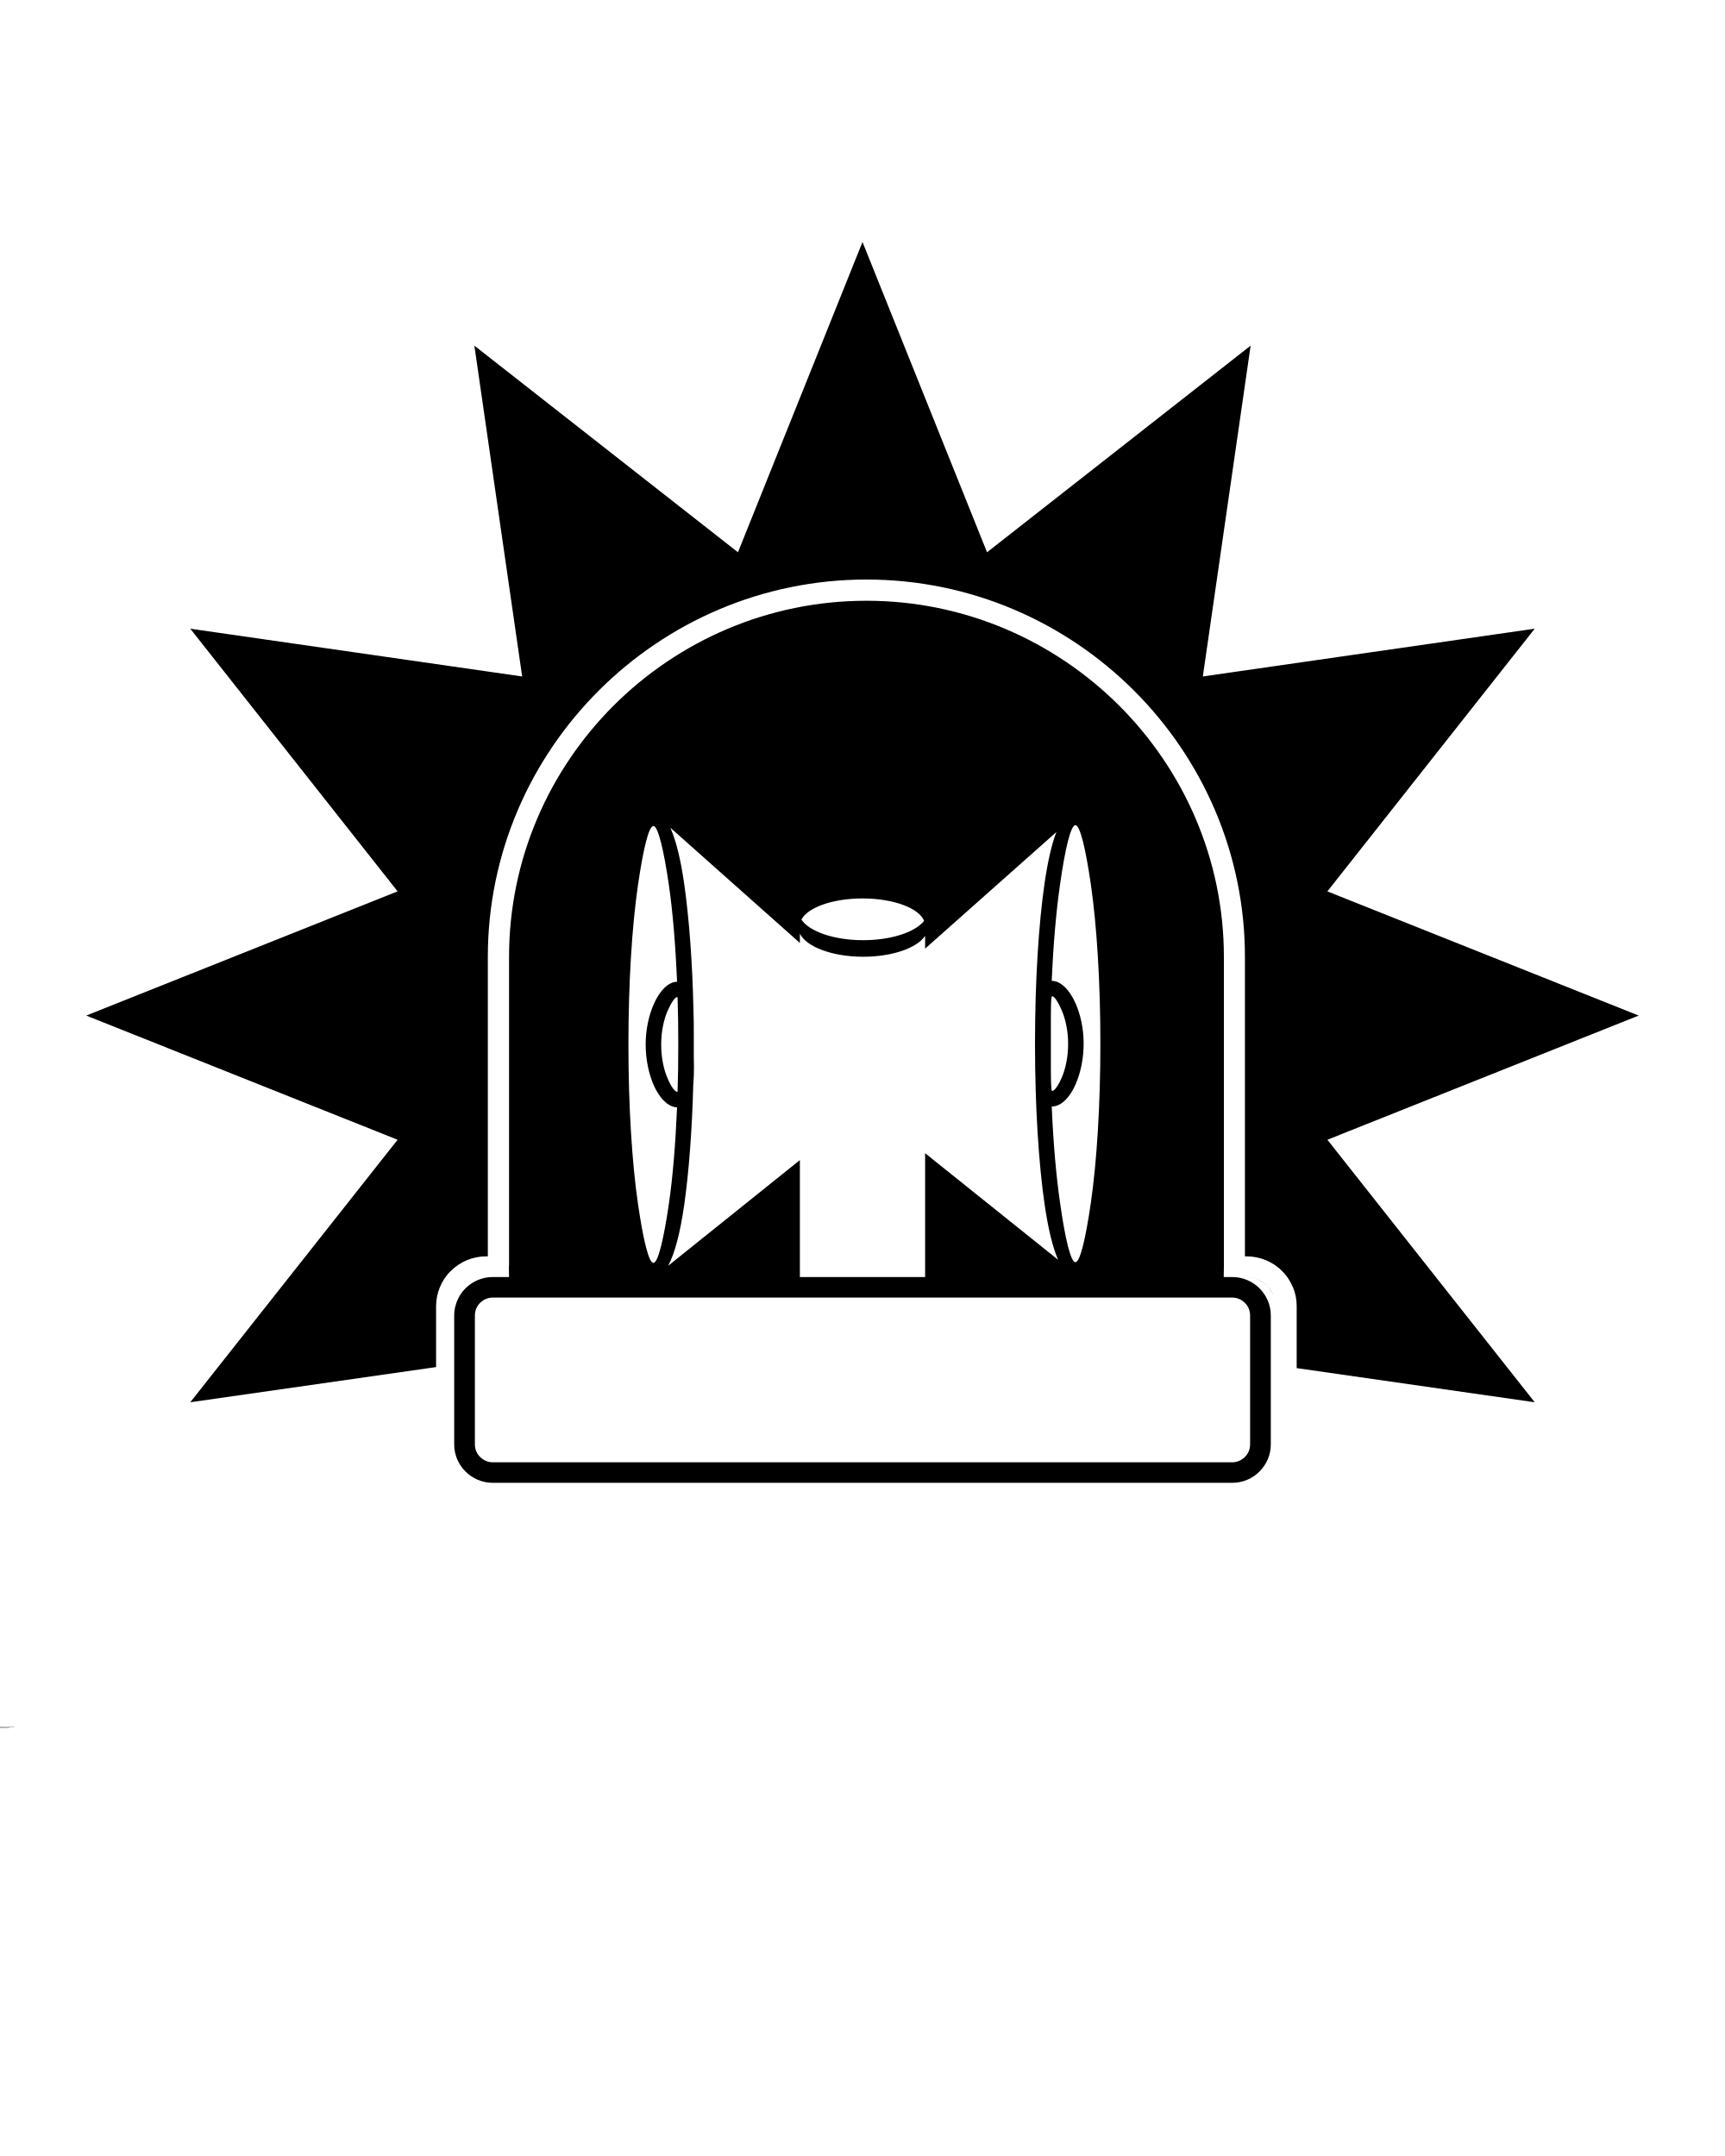
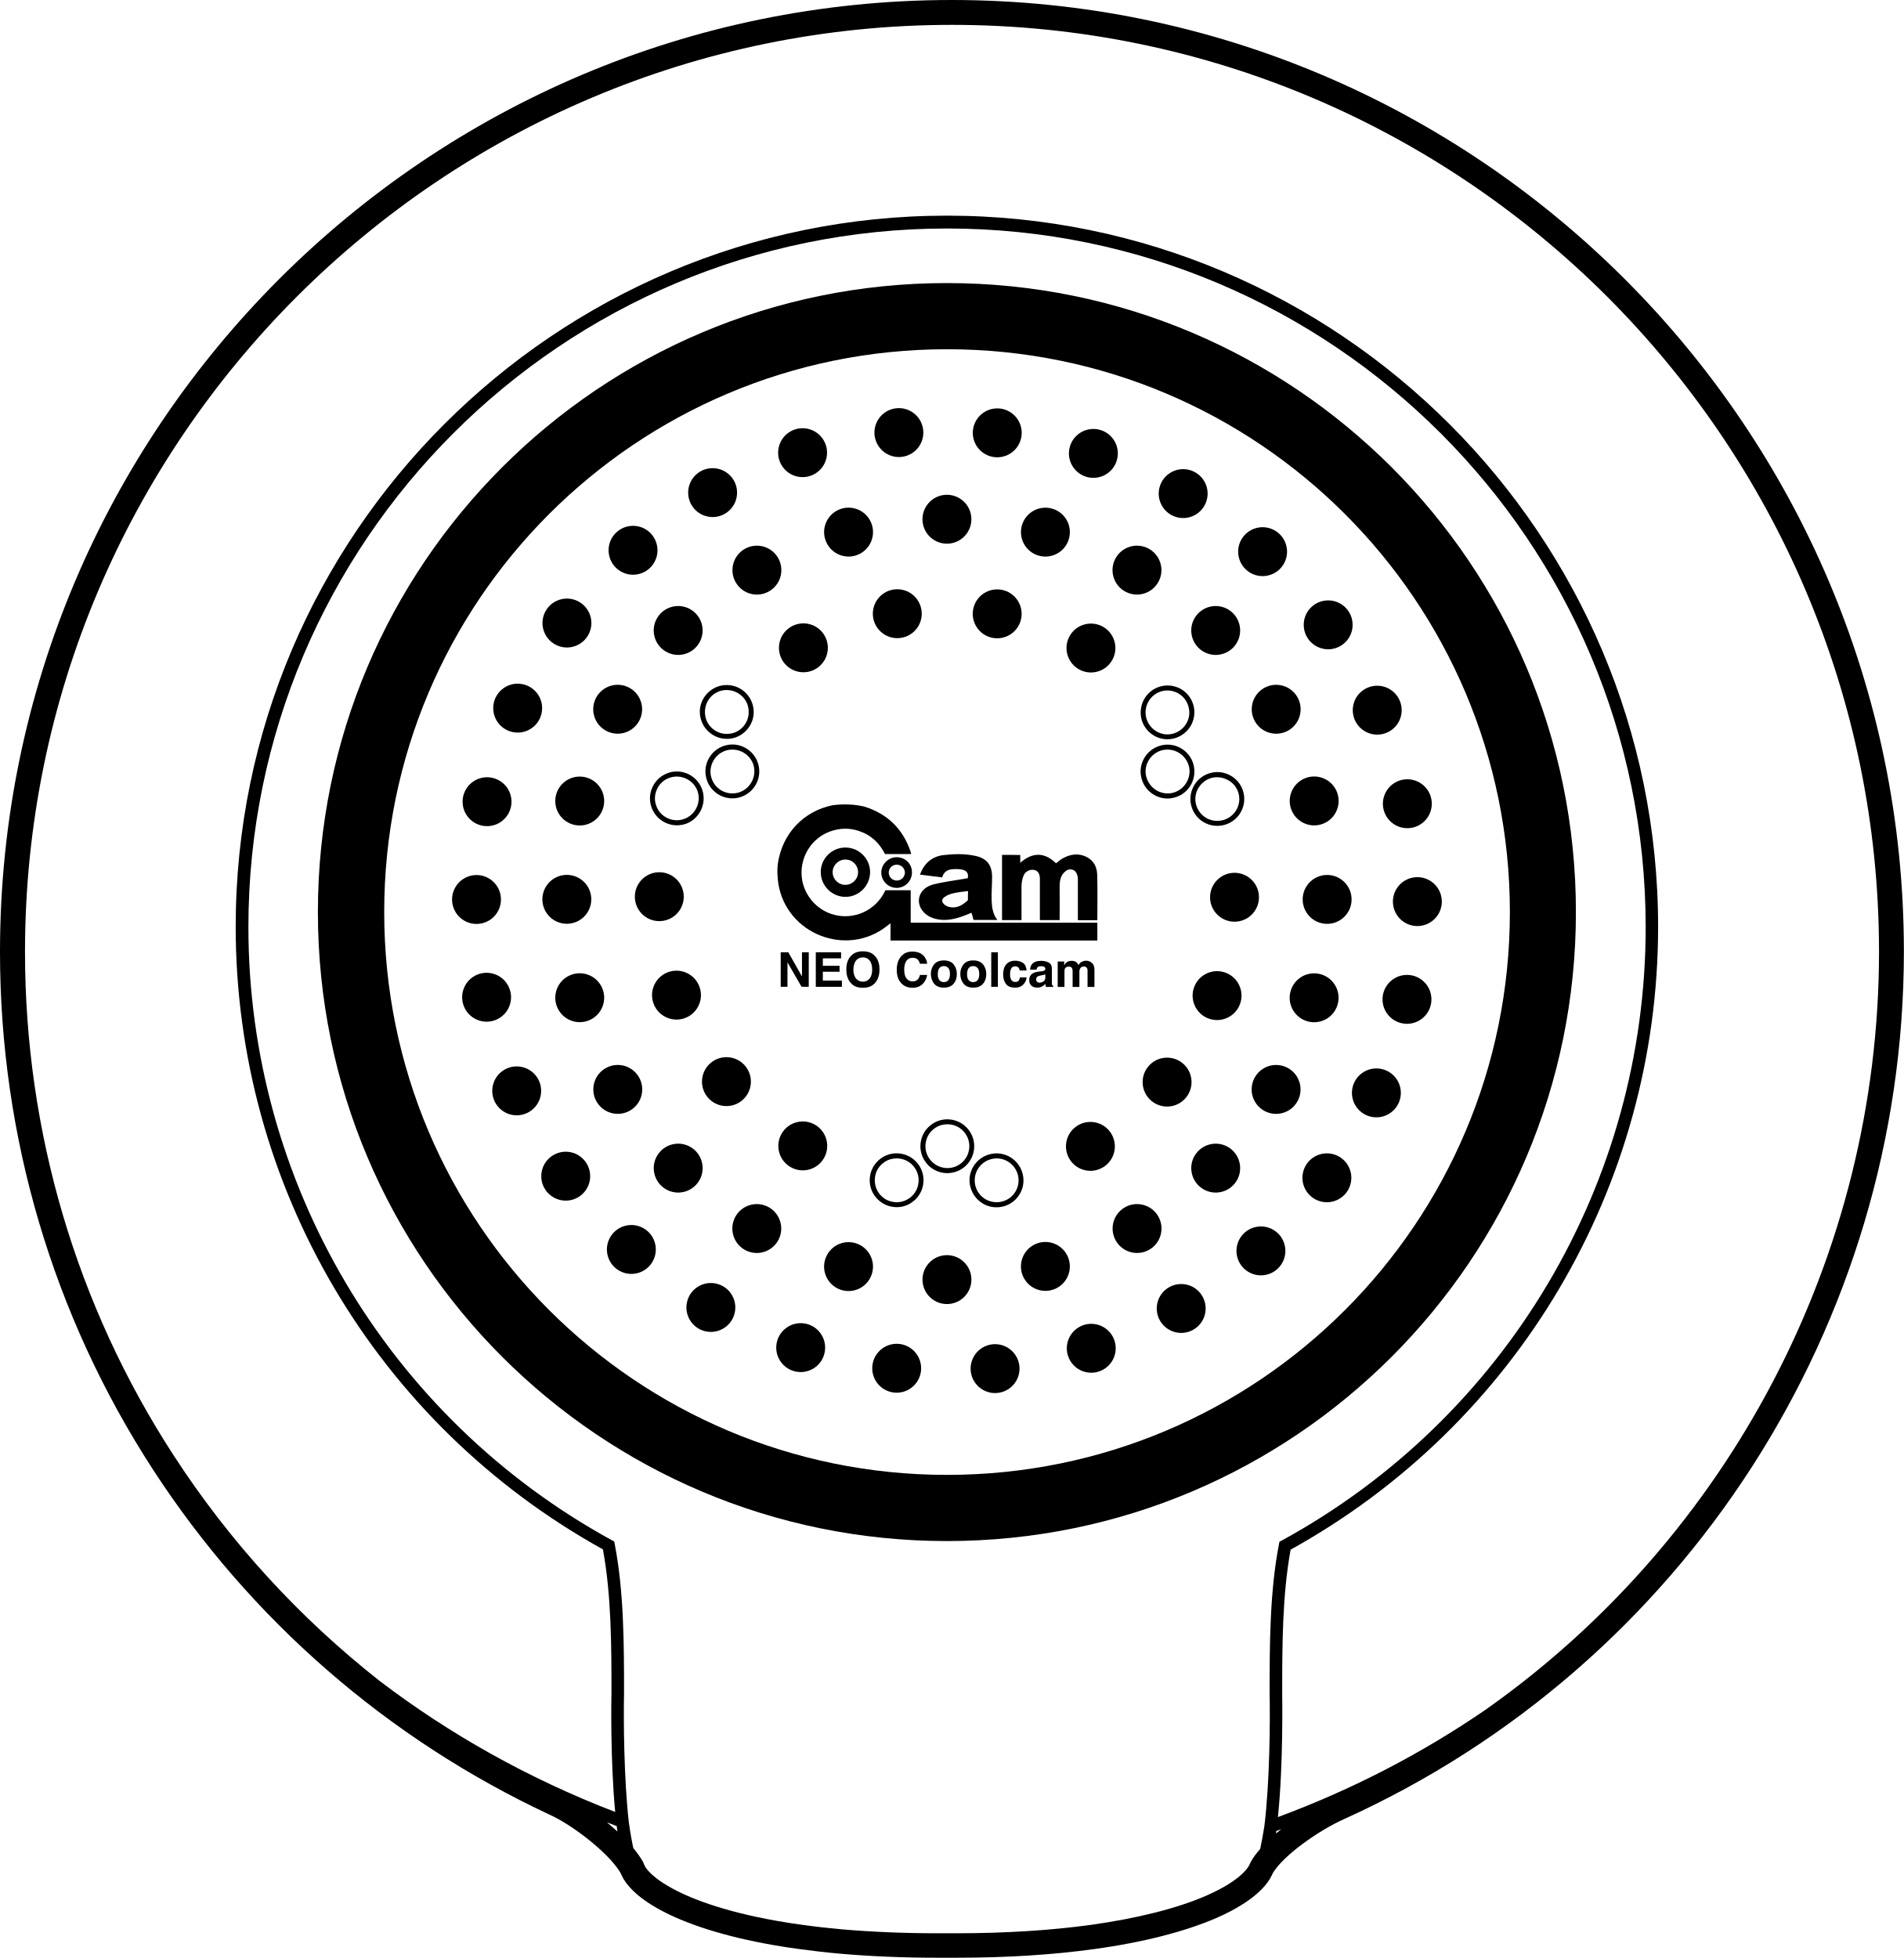
- <svg xmlns="http://www.w3.org/2000/svg" xml:space="preserve" version="1.1" style="shape-rendering:geometricPrecision;text-rendering:geometricPrecision;image-rendering:optimizeQuality;" viewBox="0 0 10000 12500" x="0px" y="0px" fill-rule="evenodd" clip-rule="evenodd">
-   <defs>
-     <style type="text/css">
-    
-     .fil0 {fill:black;fill-rule:nonzero}
-    
-   </style>
-   </defs>
+ <svg xmlns="http://www.w3.org/2000/svg" version="1.1" id="Layer_1" x="0px" y="0px" viewBox="0 0 1378.1 1417.3" style="enable-background:new 0 0 1378.1 1417.3;" xml:space="preserve">
  <g>
-     <path class="fil0" d="M6099 5776c-8,0 -7,97 -7,223 0,37 0,30 0,52 0,3 0,36 0,69 0,10 0,18 0,58 0,87 1,147 7,147 14,0 35,-29 55,-75 23,-52 38,-122 38,-199 0,-76 -16,-145 -38,-196 -21,-48 -42,-79 -55,-79zm-736 -350c-47,70 -190,121 -359,121 -180,0 -330,-58 -367,-134l0 54 -751 -668c33,73 60,184 80,323 28,195 48,450 54,734 2,44 2,94 2,148 0,3 0,-5 0,46l0 3 0 3 0 2 0 2c0,40 0,52 0,64 0,31 1,56 1,59 0,37 -1,72 -4,102 -7,272 -26,516 -53,704 -23,158 -54,279 -93,350l764 -613 0 678 726 0 0 -718 771 618c-32,-73 -58,-182 -78,-319 -35,-240 -56,-570 -56,-934 0,-364 21,-694 56,-934 18,-121 40,-221 68,-293l-761 676 0 -74zm-717 -94c47,69 189,119 358,119 163,0 302,-47 353,-112 -29,-74 -178,-130 -357,-130 -174,0 -319,53 -354,123zm354 -3929l722 1799 1528 -1198 -277 1918 1924 -277 -1202 1523 1805 720 -1805 720 1202 1522 -1380 -198 0 -359c0,-39 -7,-76 -22,-110 -15,-36 -36,-68 -63,-94 -26,-27 -58,-48 -94,-63 -35,-14 -72,-22 -111,-22l-10 0 0 -1736c0,-602 -247,-1149 -644,-1545 -398,-397 -947,-643 -1550,-643l0 0c-604,0 -1153,246 -1551,643 -397,396 -644,943 -644,1545l0 1736 -10 0c-39,0 -76,8 -111,22 -35,15 -67,36 -94,63 -27,26 -48,58 -63,94 -14,34 -22,71 -22,110l0 353 -1425 204 1202 -1522 -1805 -720 1805 -720 -1202 -1523 1924 277 -277 -1918 1528 1198 722 -1799zm-2144 6001l95 0 -1 -60c0,-14 1,11 1,-12l0 -1784c0,-568 233,-1085 608,-1459 376,-374 894,-606 1464,-606l0 0c569,0 1087,232 1463,606 375,374 609,891 609,1459l0 1784c0,23 0,-2 0,12l-1 60 50 0c61,0 117,25 157,65 41,41 66,96 66,158l0 747c0,62 -25,117 -66,158 -40,40 -96,65 -157,65l-4288 0c-61,0 -117,-25 -157,-65 -41,-41 -66,-96 -66,-158l0 -747c0,-36 9,-70 24,-100 2,-6 4,-12 6,-17 8,-19 20,-37 34,-52 -18,19 -32,43 -40,69 11,-22 25,-41 42,-58 40,-40 96,-65 157,-65zm4288 119l-4288 0c-28,0 -54,12 -73,31 -19,19 -30,44 -30,73l0 747c0,29 11,54 30,73 19,19 45,31 73,31l4288 0c28,0 54,-12 73,-31 19,-19 30,-44 30,-73l0 -747c0,-29 -11,-54 -30,-73 -19,-19 -45,-31 -73,-31zm147 -104c-18,-8 -38,-12 -60,-13 44,1 83,19 113,47 -16,-14 -34,-26 -53,-34zm91 91c-8,-20 -20,-38 -35,-53 14,15 26,33 35,53 8,19 13,41 13,63 0,-22 -5,-44 -13,-63zm-4628 -91c-19,8 -38,20 -53,35 15,-15 33,-27 53,-35 20,-8 42,-13 64,-13 -23,0 -44,5 -64,13zm1124 -2285c-31,-213 -64,-345 -90,-345 -27,0 -59,132 -90,345 -34,235 -55,561 -55,922 0,360 21,686 55,921 31,213 63,345 90,345 26,0 59,-132 90,-345 22,-153 38,-344 47,-557 -50,-1 -102,-51 -136,-130 -27,-62 -46,-145 -46,-234 0,-89 19,-170 46,-232 35,-81 87,-132 136,-132 -9,-214 -25,-405 -47,-558zm50 1193c3,-88 4,-178 4,-271l0 0 0 0 0 0 0 -1 0 -1 0 -1 0 -1 0 -1c0,-91 -1,-180 -4,-266 0,-3 -1,-4 -2,-4 -13,0 -34,30 -55,78 -23,52 -38,120 -38,197 0,77 15,147 38,198 20,47 41,76 55,76 1,0 2,-1 2,-3zm2396 -1198c-31,-213 -63,-345 -90,-345 -26,0 -59,132 -89,345 -22,153 -39,344 -48,558l2 0c49,0 102,51 137,132 27,62 46,143 46,232 0,90 -19,172 -46,234 -34,80 -86,130 -137,130l-2 0c9,214 26,405 48,557 30,214 63,346 89,346 27,0 59,-132 90,-346 34,-235 55,-561 55,-921 0,-361 -21,-686 -55,-922z" />
+     <path d="M1140.7,660.2c0-251.5-203.9-455.3-455.3-455.3S230.1,408.7,230.1,660.2c0,251.4,203.9,455.3,455.3,455.3   S1140.7,911.6,1140.7,660.2z M278.1,660.2c0-225,182.4-407.4,407.4-407.4s407.4,182.4,407.4,407.4c0,225-182.4,407.4-407.4,407.4   S278.1,885.1,278.1,660.2z" />
+     <path d="M642,670.3c0.8-0.6,1.5-1.2,2.6-2c0,4.4,0,8.5,0,12.5c50,0,99.9,0,149.7,0c0-4.3,0-8.5,0-12.9c-45,0-90,0-135.1,0   c0-8,0-15.7,0-23.5c-6.2,0-12.3,0-18.3,0c-7.2,15.4-23.3,21.4-37,17.8c-13.3-3.4-23.1-15.4-23.7-29.1c-0.6-14.1,8-26.9,21.1-31.4   c6.7-2.3,13.4-2.5,20.1-0.3c8.8,2.8,15.1,8.6,19.2,16.8c6.4,0,12.6,0,18.9,0c-0.1-0.5-0.1-0.9-0.2-1.2   c-5.5-16.7-16.7-27.8-33.5-33.1c-1.4-0.4-6.7-1.5-12.2-1.6c-5.1-0.2-10.5,0.5-11.1,0.6c-20.9,4.3-36.2,20.5-39.4,41.9   c0,0.2-0.5,3.3-0.4,6.6c0.1,3.8,0.6,7.9,0.7,8.3C569.3,676.2,612.9,693.2,642,670.3z" />
+     <path d="M725.3,618.8c0,15.9,0,31.5,0,47.2c4.7,0,9.3,0,14.1,0c0-0.8,0-1.5,0-2.2c0-7.3,0-14.5,0-21.8c0-2.8,0.4-5.6,1.5-8.2   c1.2-2.9,4.4-4.7,7.6-4.1c2.6,0.5,4.1,2.6,4.2,6c0,0.8,0,1.5,0,2.3c0,8.7,0,17.3,0,26c0,0.7-0.2,1.4,0.2,2c4.7,0,9.4,0,14.1,0   c0-8.2,0.1-16.2,0-24.2c0-3.8,0.5-7.3,3.1-10.1c1.6-1.7,3.5-2.9,6-2.2c2.4,0.6,3.3,2.6,3.9,4.8c0.2,0.8,0.2,1.6,0.2,2.5   c0,9.1,0,18.2,0,27.3c0,0.7-0.2,1.4,0.2,2c4.6,0,9.2,0,13.7,0c0.1-0.3,0.2-0.4,0.2-0.6c0-10.7,0.2-21.4-0.1-32.1   c-0.1-5.9-2.6-10.8-8.3-13.4c-5.8-2.6-11.4-1.6-16.8,1.4c-1.7,1-3.2,2.3-4.7,3.5c-8.4-8.2-17-8.1-25.9-0.4c0-2.2,0-3.9,0-5.6   C734,618.8,729.7,618.8,725.3,618.8z" />
+     <path d="M665.9,633.1c5.4,0.7,10.7,1.3,16.1,2c0.9-3.4,3.2-5.3,6.4-5.8c2.4-0.3,4.9-0.3,7.2,0c3.3,0.5,5.8,2.1,4.9,6.4   c-3.1,0.5-6.2,1-9.2,1.5c-3.1,0.5-6.2,1-9.2,1.6c-4,0.8-8.1,1.3-11.6,3.6c-5.9,4-7.1,11.2-2.8,16.8c2.4,3.1,5.6,4.9,9.4,5.9   c7,1.8,13.8,0.3,20.4-2.1c1.9-0.7,3.7-1.5,5.7-2.3c0.5,1.9,1,3.5,1.5,5.2c5.8,0,11.4,0,17.2,0c-3.2-4.2-3.9-8.8-4.1-13.7   c-0.3-5.9,0.4-11.8,0.3-17.8c-0.1-8.2-3.8-13-11.8-14.8c-7.9-1.8-15.9-1.5-23.8-0.6C674.2,620.2,668.8,625.2,665.9,633.1z    M700.6,651.6c-3.8,3.6-8,6.2-13.6,4.9c-1.5-0.4-2.9-1.1-3.9-2.2c-1.7-1.8-1.4-3.6,0.6-5c1.8-1.3,3.8-2.1,5.9-2.6   c3.6-0.9,7.3-1.2,11.1-1.7C700.6,647.3,700.6,649.4,700.6,651.6z" />
+     <path d="M594.1,631.3c0,9.8,8,17.8,17.7,17.9c9.8,0.1,17.9-7.9,18-17.8c0.1-9.8-8-17.9-17.8-17.9   C602.2,613.4,594,621.5,594.1,631.3z M621.1,631.5c-0.1,5-4.2,9-9.3,9c-5,0-9.1-4.2-9.1-9.2c0-5,4.2-9.1,9.2-9.1   C617,622.1,621.2,626.4,621.1,631.5z" />
+     <path d="M648.9,620.5c-6.1,0.1-11,5.2-11,11.2c0.1,6.1,5.1,11,11.1,11c6.2,0,11.1-5,11.1-11.2C660.2,625.3,655.2,620.4,648.9,620.5   z M649.1,637.4c-3.2,0-5.8-2.6-5.8-5.8c0-3.2,2.7-5.8,5.9-5.7c3.2,0,5.8,2.7,5.8,5.8C654.9,634.9,652.3,637.4,649.1,637.4z" />
+     <polygon points="570,696.6 580.2,714.3 585.4,714.3 585.4,689.3 580.5,689.3 580.5,706.8 570.6,689.3 565.1,689.3 565.1,714.3    570,714.3  " />
+     <polygon points="609.4,709.8 595.6,709.8 595.6,703.4 607.7,703.4 607.7,699.1 595.6,699.1 595.6,693.7 608.8,693.7 608.8,689.3    590.5,689.3 590.5,714.3 609.4,714.3  " />
+     <path d="M624.6,715c3.6,0,6.3-1,8.2-2.9c2.5-2.4,3.8-5.8,3.8-10.3c0-4.6-1.3-8-3.8-10.3c-1.9-1.9-4.6-2.9-8.2-2.9   c-3.6,0-6.3,1-8.2,2.9c-2.5,2.3-3.8,5.7-3.8,10.3c0,4.5,1.3,7.9,3.8,10.3C618.3,714.1,621,715,624.6,715z M619.6,695.3   c1.2-1.5,2.9-2.3,5-2.3c2.1,0,3.7,0.8,4.9,2.3c1.2,1.5,1.8,3.7,1.8,6.5c0,2.8-0.6,5-1.8,6.5c-1.2,1.5-2.9,2.3-4.9,2.3   c-2.1,0-3.7-0.8-5-2.3c-1.2-1.5-1.9-3.7-1.9-6.5C617.8,699,618.4,696.8,619.6,695.3z" />
+     <path d="M660.5,693.3c1.8,0,3.2,0.5,4.1,1.6c0.5,0.6,0.9,1.5,1.3,2.7h5.2c-0.1-1.6-0.6-3.1-1.7-4.7c-1.9-2.8-5-4.1-9.1-4.1   c-3.1,0-5.7,1-7.7,3.1c-2.3,2.4-3.5,5.7-3.5,10.1c0,4,1,7.2,3.1,9.5c2,2.3,4.8,3.5,8.4,3.5c2.9,0,5.2-0.9,7.1-2.6   c1.8-1.7,3-3.9,3.4-6.7h-5.2c-0.3,1.3-0.8,2.3-1.3,2.9c-0.9,1.2-2.3,1.8-4.1,1.8c-1.7,0-3.2-0.7-4.3-2.1c-1.1-1.4-1.7-3.5-1.7-6.3   c0-2.8,0.5-5,1.6-6.5C657.1,694.1,658.6,693.3,660.5,693.3z" />
+     <path d="M683.2,695.2c-3.2,0-5.6,1-7.1,2.9c-1.6,2-2.3,4.3-2.3,6.9c0,2.7,0.8,5,2.3,7c1.6,1.9,3.9,2.9,7.1,2.9c3.2,0,5.6-1,7.1-2.9   c1.6-1.9,2.3-4.2,2.3-7c0-2.7-0.8-5-2.3-6.9C688.8,696.2,686.4,695.2,683.2,695.2z M686.5,709.4c-0.8,1-1.8,1.5-3.3,1.5   c-1.4,0-2.5-0.5-3.3-1.5c-0.8-1-1.1-2.4-1.1-4.3s0.4-3.3,1.1-4.3c0.8-1,1.9-1.5,3.3-1.5c1.4,0,2.5,0.5,3.3,1.5   c0.8,1,1.1,2.4,1.1,4.3S687.2,708.4,686.5,709.4z" />
+     <path d="M704.5,695.2c-3.2,0-5.6,1-7.1,2.9c-1.6,2-2.3,4.3-2.3,6.9c0,2.7,0.8,5,2.3,7c1.6,1.9,3.9,2.9,7.1,2.9c3.2,0,5.6-1,7.1-2.9   c1.6-1.9,2.3-4.2,2.3-7c0-2.7-0.8-5-2.3-6.9C710,696.2,707.6,695.2,704.5,695.2z M707.7,709.4c-0.8,1-1.8,1.5-3.3,1.5   c-1.4,0-2.5-0.5-3.3-1.5c-0.8-1-1.1-2.4-1.1-4.3s0.4-3.3,1.1-4.3c0.8-1,1.9-1.5,3.3-1.5c1.4,0,2.5,0.5,3.3,1.5   c0.8,1,1.1,2.4,1.1,4.3S708.5,708.4,707.7,709.4z" />
+     <rect x="717.5" y="689.3" width="4.8" height="25" />
+     <path d="M734.9,699.5c1.1,0,2,0.4,2.5,1.1c0.4,0.6,0.6,1.2,0.7,1.9h5c-0.3-2.6-1.1-4.5-2.6-5.5s-3.4-1.6-5.7-1.6   c-2.7,0-4.9,0.9-6.4,2.6s-2.3,4.2-2.3,7.4c0,2.8,0.7,5.1,2.1,6.9c1.4,1.8,3.6,2.6,6.6,2.6c3,0,5.2-1.1,6.7-3.2   c1-1.3,1.5-2.7,1.6-4.2h-4.9c-0.1,1-0.4,1.8-0.9,2.4c-0.5,0.6-1.3,0.9-2.4,0.9c-1.6,0-2.7-0.8-3.3-2.3c-0.3-0.8-0.5-1.9-0.5-3.3   c0-1.4,0.2-2.6,0.5-3.4C732.1,700.3,733.2,699.5,734.9,699.5z" />
+     <path d="M755.6,702.7c-0.4,0.2-1,0.3-1.9,0.4l-1.7,0.2c-1.9,0.2-3.3,0.6-4.3,1.2c-1.8,1-2.7,2.7-2.7,4.9c0,1.8,0.5,3.1,1.6,4.1   c1.1,1,2.5,1.4,4.2,1.4c1.3,0,2.5-0.3,3.6-0.9c0.9-0.5,1.7-1.1,2.3-1.8c0,0.4,0.1,0.8,0.1,1.1c0.1,0.3,0.2,0.7,0.3,1.1h5.3v-0.7   c-0.3-0.1-0.6-0.3-0.7-0.6c-0.2-0.2-0.3-0.7-0.3-1.3c0-0.8,0-1.6,0-2.1v-8.5c0-2.2-0.8-3.7-2.4-4.5c-1.6-0.8-3.4-1.2-5.4-1.2   c-3.1,0-5.3,0.8-6.6,2.4c-0.8,1-1.3,2.4-1.4,4h4.7c0.1-0.7,0.3-1.3,0.7-1.7c0.5-0.6,1.3-0.8,2.5-0.8c1,0,1.8,0.1,2.3,0.4   c0.5,0.3,0.8,0.8,0.8,1.6C756.7,701.9,756.3,702.4,755.6,702.7z M756.7,707.1c0,1.6-0.5,2.7-1.4,3.3c-0.9,0.6-1.9,0.9-2.9,0.9   c-0.7,0-1.2-0.2-1.7-0.6c-0.5-0.4-0.7-1-0.7-1.8c0-0.9,0.4-1.6,1.1-2.1c0.4-0.3,1.2-0.5,2.2-0.7l1.1-0.2c0.6-0.1,1-0.2,1.3-0.3   s0.6-0.3,0.9-0.5V707.1z" />
+     <path d="M765.6,695.9v18.5h4.9v-11.1c0-1,0.1-1.8,0.4-2.3c0.5-0.9,1.4-1.3,2.8-1.3c1.2,0,2,0.4,2.4,1.3c0.2,0.5,0.3,1.3,0.3,2.4v11   h4.9v-11c0-0.8,0.1-1.5,0.4-2.1c0.5-1.1,1.4-1.7,2.8-1.7c1.2,0,1.9,0.4,2.4,1.3c0.2,0.5,0.3,1,0.3,1.7v11.8h5l0-11.7   c0-1.2-0.1-2.1-0.2-2.7c-0.2-0.9-0.5-1.7-1.1-2.4c-0.6-0.8-1.4-1.3-2.2-1.7c-0.8-0.3-1.6-0.5-2.4-0.5c-1.2,0-2.3,0.3-3.3,0.8   c-0.9,0.5-1.7,1.3-2.4,2.4c-0.4-0.9-0.9-1.6-1.6-2.2c-0.9-0.6-2-0.9-3.4-0.9c-1.5,0-2.7,0.4-3.6,1.1c-0.5,0.4-1.1,1.1-1.7,2.1v-2.7   H765.6z" />
+     <path d="M645.2,873.4c1.3,0.3,2.6,0.4,3.9,0.4c3.8,0,7.5-1.1,10.7-3.3c4.3-2.9,7.3-7.3,8.3-12.4c1-5.1,0-10.3-2.9-14.6   c-5.9-8.9-18.1-11.4-27-5.4c-4.3,2.9-7.3,7.3-8.3,12.4c-1,5.1,0,10.3,2.9,14.6C635.7,869.4,640.1,872.4,645.2,873.4z M633.5,851.2   c0.8-4.2,3.2-7.7,6.8-10.1c2.7-1.8,5.7-2.6,8.8-2.6c5.1,0,10.2,2.5,13.2,7.1c2.3,3.5,3.2,7.8,2.3,11.9c-0.8,4.2-3.2,7.7-6.8,10.1   c-3.5,2.3-7.8,3.2-11.9,2.3c-4.2-0.8-7.7-3.2-10.1-6.8C633.5,859.6,632.7,855.3,633.5,851.2z" />
+     <path d="M709.8,870.1c3.5,2.6,7.5,3.8,11.5,3.8c6,0,11.9-2.7,15.7-7.9c3.1-4.2,4.4-9.3,3.6-14.5c-0.8-5.1-3.5-9.7-7.7-12.8   s-9.3-4.4-14.5-3.6c-5.1,0.8-9.7,3.5-12.8,7.7s-4.4,9.3-3.6,14.5C702.9,862.5,705.6,867,709.8,870.1z M708.6,845   c2.5-3.4,6.2-5.6,10.4-6.3c0.8-0.1,1.6-0.2,2.4-0.2c3.4,0,6.6,1.1,9.4,3.1c3.4,2.5,5.6,6.2,6.3,10.4c0.6,4.2-0.4,8.4-2.9,11.8   c-5.2,7-15.1,8.5-22.2,3.4c-3.4-2.5-5.6-6.2-6.3-10.4C705.1,852.6,706.1,848.4,708.6,845z" />
+     <ellipse transform="matrix(0.2823 -0.9593 0.9593 0.2823 -229.4751 1352.752)" cx="789.3" cy="829.7" rx="17.7" ry="17.7" />
+     <ellipse transform="matrix(0.998 -6.284212e-02 6.284212e-02 0.998 -47.5557 54.6366)" cx="844.8" cy="783.3" rx="17.7" ry="17.7" />
+     <ellipse transform="matrix(0.9163 -0.4004 0.4004 0.9163 -214.875 413.0487)" cx="881" cy="720.7" rx="17.7" ry="17.7" />
+     <ellipse transform="matrix(0.7241 -0.6897 0.6897 0.7241 -201.4302 795.4924)" cx="893.6" cy="649.5" rx="17.7" ry="17.7" />
+     <path d="M889.8,560.9c-4.7-2.3-9.9-2.7-14.9-1c-4.9,1.7-8.9,5.1-11.2,9.8c-2.3,4.7-2.7,9.9-1,14.9c1.7,4.9,5.1,8.9,9.8,11.2   c2.8,1.4,5.7,2,8.6,2c7.2,0,14.1-4,17.5-10.8C903.4,577.3,899.4,565.6,889.8,560.9z M895.4,585.4c-3.9,7.8-13.4,11-21.3,7.2   c-3.8-1.9-6.6-5.1-8-9.1c-1.4-4-1.1-8.3,0.8-12.1c1.9-3.8,5.1-6.6,9.1-8c1.7-0.6,3.4-0.8,5.1-0.8c2.4,0,4.8,0.6,7,1.7   C896.1,568,899.3,577.5,895.4,585.4z" />
+     <path d="M842.9,535c0.7,0.1,1.5,0.1,2.2,0.1c4.4,0,8.6-1.5,12.1-4.3c4.1-3.2,6.6-7.9,7.2-13c0.6-5.2-0.9-10.3-4.1-14.3   c-3.2-4.1-7.9-6.6-13-7.2c-10.7-1.2-20.3,6.5-21.5,17.2C824.5,524.1,832.2,533.8,842.9,535z M829.3,513.9c1-8.7,8.8-15,17.5-14   c4.2,0.5,8,2.6,10.6,5.9c2.6,3.3,3.8,7.5,3.4,11.7c-0.5,4.2-2.6,8-5.9,10.6c-3.3,2.6-7.4,3.9-11.7,3.4   C834.6,530.4,828.3,522.6,829.3,513.9z" />
+     <ellipse transform="matrix(0.9719 -0.2352 0.2352 0.9719 -88.1757 198.8969)" cx="789.7" cy="469.1" rx="17.7" ry="17.7" />
+     <ellipse transform="matrix(0.8329 -0.5534 0.5534 0.8329 -125.2689 473.718)" cx="721.8" cy="444.3" rx="17.7" ry="17.7" />
+     <ellipse transform="matrix(0.5934 -0.8049 0.8049 0.5934 -93.4613 703.4249)" cx="649.5" cy="444.2" rx="17.7" ry="17.7" />
+     <ellipse transform="matrix(0.2823 -0.9593 0.9593 0.2823 -32.4465 894.3832)" cx="581.5" cy="468.9" rx="17.7" ry="17.7" />
+     <path d="M513.2,529.9c3.6,3.2,8.1,4.9,12.9,4.9c0.4,0,0.8,0,1.2,0c5.2-0.3,9.9-2.7,13.4-6.6c3.4-3.9,5.2-8.9,4.8-14.1   c-0.7-10.7-10-18.9-20.7-18.2c-5.2,0.3-9.9,2.7-13.4,6.6c-3.4,3.9-5.2,8.9-4.8,14.1C507,521.7,509.3,526.5,513.2,529.9z    M514.2,504.8c2.8-3.2,6.7-5.1,10.9-5.3c0.3,0,0.7,0,1,0c3.9,0,7.5,1.4,10.5,4c3.2,2.8,5.1,6.7,5.3,10.9c0.3,4.2-1.1,8.3-3.9,11.5   c-2.8,3.2-6.7,5.1-10.9,5.3c-4.2,0.3-8.3-1.1-11.5-3.9c-3.2-2.8-5.1-6.7-5.3-10.9C510,512.1,511.4,508,514.2,504.8z" />
+     <path d="M507.7,570.1c-4.3-9.8-15.8-14.4-25.6-10c-9.8,4.3-14.3,15.8-10,25.6c3.2,7.3,10.4,11.7,17.9,11.7c2.6,0,5.2-0.5,7.8-1.6   C507.5,591.4,512,579.9,507.7,570.1z M496.2,592.4c-3.9,1.7-8.2,1.8-12.1,0.2c-3.9-1.5-7.1-4.5-8.7-8.4c-1.7-3.9-1.8-8.2-0.2-12.1   c1.5-3.9,4.5-7.1,8.4-8.7c2.1-0.9,4.2-1.3,6.3-1.3c6.1,0,12,3.6,14.6,9.5C507.9,579.5,504.2,588.9,496.2,592.4z" />
+     <ellipse transform="matrix(0.7241 -0.6897 0.6897 0.7241 -315.9987 508.1742)" cx="477.2" cy="649.1" rx="17.7" ry="17.7" />
+     <ellipse transform="matrix(0.4446 -0.8957 0.8957 0.4446 -373.2254 838.7059)" cx="489.7" cy="720.3" rx="17.7" ry="17.7" />
+     <ellipse transform="matrix(0.1114 -0.9938 0.9938 0.1114 -310.8964 1218.249)" cx="525.8" cy="783" rx="17.7" ry="17.7" />
+     <ellipse transform="matrix(0.9719 -0.2352 0.2352 0.9719 -178.7947 159.9463)" cx="581.1" cy="829.5" rx="17.7" ry="17.7" />
+     <path d="M696.5,845.9c4.3-2.9,7.3-7.3,8.3-12.4c1-5.1,0-10.3-2.9-14.6c-2.9-4.3-7.3-7.3-12.4-8.3c-5.1-1-10.3,0-14.6,2.9   c-4.3,2.9-7.3,7.3-8.3,12.4c-1,5.1,0,10.3,2.9,14.6c3.7,5.6,9.9,8.7,16.2,8.7C689.5,849.1,693.2,848.1,696.5,845.9z M672.5,838.4   c-2.3-3.5-3.2-7.8-2.3-11.9c0.8-4.2,3.2-7.7,6.8-10.1c2.7-1.8,5.7-2.6,8.8-2.6c5.1,0,10.2,2.5,13.2,7.1c2.3,3.5,3.2,7.8,2.3,11.9   c-0.8,4.2-3.2,7.7-6.8,10.1C687.2,847.7,677.4,845.7,672.5,838.4z" />
+     <path d="M548.2,551.2c-1.9-4.8-5.6-8.6-10.4-10.7c-4.8-2.1-10.1-2.1-14.9-0.2c-4.8,1.9-8.6,5.6-10.7,10.4   c-2.1,4.8-2.1,10.1-0.2,14.9c3,7.6,10.4,12.3,18.1,12.3c2.4,0,4.8-0.4,7.2-1.4C547.3,572.5,552.2,561.2,548.2,551.2z M536,573.2   c-8.1,3.2-17.4-0.7-20.6-8.9c-1.6-3.9-1.5-8.2,0.2-12.1c1.7-3.9,4.8-6.9,8.7-8.5c1.9-0.8,3.9-1.1,5.9-1.1c2.1,0,4.2,0.4,6.3,1.3   c3.9,1.7,6.9,4.8,8.5,8.7C548.1,560.7,544.1,569.9,536,573.2z" />
+     <path d="M827,565.7c1.9,4.8,5.6,8.6,10.4,10.7c2.5,1.1,5.1,1.6,7.7,1.6c2.4,0,4.9-0.5,7.2-1.4c10-4,14.8-15.3,10.9-25.3   c-1.9-4.8-5.6-8.6-10.4-10.7c-4.8-2.1-10.1-2.1-14.9-0.2c-4.8,1.9-8.6,5.6-10.7,10.4C825.1,555.5,825.1,560.8,827,565.7z    M830.5,552.2c1.7-3.9,4.8-6.9,8.7-8.5c1.9-0.8,3.9-1.1,5.9-1.1c2.1,0,4.2,0.4,6.3,1.3c3.9,1.7,6.9,4.8,8.5,8.7   c1.6,3.9,1.5,8.2-0.2,12.1c-1.7,3.9-4.8,6.9-8.7,8.5c-3.9,1.6-8.2,1.5-12.1-0.2c-3.9-1.7-6.9-4.8-8.5-8.7   C828.8,560.4,828.8,556.1,830.5,552.2z" />
+     <ellipse transform="matrix(0.5934 -0.8049 0.8049 0.5934 -23.7783 704.5286)" cx="685.4" cy="375.8" rx="17.7" ry="17.7" />
+     <ellipse transform="matrix(0.3648 -0.9311 0.9311 0.3648 31.5011 816.528)" cx="614.2" cy="385.2" rx="17.7" ry="17.7" />
+     <ellipse transform="matrix(0.1114 -0.9938 0.9938 0.1114 76.7056 911.1187)" cx="547.8" cy="412.7" rx="17.7" ry="17.7" />
+     <ellipse transform="matrix(0.9887 -0.1496 0.1496 0.9887 -62.7481 78.5597)" cx="490.9" cy="456.4" rx="17.7" ry="17.7" />
+     <ellipse transform="matrix(0.9163 -0.4004 0.4004 0.9163 -168.1535 221.9738)" cx="447.1" cy="513.4" rx="17.7" ry="17.7" />
+     <ellipse transform="matrix(0.7815 -0.6239 0.6239 0.7815 -270.0271 388.4978)" cx="419.6" cy="579.8" rx="17.7" ry="17.7" />
+     <ellipse transform="matrix(0.5934 -0.8049 0.8049 0.5934 -357.1694 594.9246)" cx="410.3" cy="651" rx="17.7" ry="17.7" />
+     <ellipse transform="matrix(0.3648 -0.9311 0.9311 0.3648 -405.8844 849.4264)" cx="419.6" cy="722.2" rx="17.7" ry="17.7" />
+     <ellipse transform="matrix(0.1114 -0.9938 0.9938 0.1114 -386.3542 1145.042)" cx="447.1" cy="788.6" rx="17.7" ry="17.7" />
+     <ellipse transform="matrix(0.9887 -0.1496 0.1496 0.9887 -120.9599 82.9373)" cx="490.9" cy="845.6" rx="17.7" ry="17.7" />
+     <ellipse transform="matrix(0.9163 -0.4004 0.4004 0.9163 -310.2367 293.7503)" cx="547.8" cy="889.3" rx="17.7" ry="17.7" />
+     <ellipse transform="matrix(0.7815 -0.6239 0.6239 0.7815 -437.7846 583.5445)" cx="614.2" cy="916.8" rx="17.7" ry="17.7" />
+     <ellipse transform="matrix(0.5934 -0.8049 0.8049 0.5934 -466.7735 928.3157)" cx="685.4" cy="926.2" rx="17.7" ry="17.7" />
+     <ellipse transform="matrix(0.3648 -0.9311 0.9311 0.3648 -372.986 1286.812)" cx="756.7" cy="916.8" rx="17.7" ry="17.7" />
+     <ellipse transform="matrix(0.1114 -0.9938 0.9938 0.1114 -152.4313 1608.102)" cx="823" cy="889.3" rx="17.7" ry="17.7" />
+     <ellipse transform="matrix(0.9887 -0.1496 0.1496 0.9887 -116.5816 141.15)" cx="880" cy="845.6" rx="17.7" ry="17.7" />
+     <ellipse transform="matrix(0.9163 -0.4004 0.4004 0.9163 -238.4611 435.8341)" cx="923.7" cy="788.6" rx="17.7" ry="17.7" />
+     <ellipse transform="matrix(0.7815 -0.6239 0.6239 0.7815 -242.7387 751.3018)" cx="951.2" cy="722.2" rx="17.7" ry="17.7" />
+     <ellipse transform="matrix(0.5934 -0.8049 0.8049 0.5934 -133.3824 1037.92)" cx="960.6" cy="651" rx="17.7" ry="17.7" />
+     <ellipse transform="matrix(0.3648 -0.9311 0.9311 0.3648 64.3991 1253.913)" cx="951.2" cy="579.8" rx="17.7" ry="17.7" />
+     <ellipse transform="matrix(0.1114 -0.9938 0.9938 0.1114 310.6286 1374.179)" cx="923.7" cy="513.4" rx="17.7" ry="17.7" />
+     <ellipse transform="matrix(0.9887 -0.1496 0.1496 0.9887 -58.3696 136.7731)" cx="880" cy="456.4" rx="17.7" ry="17.7" />
+     <ellipse transform="matrix(0.9163 -0.4004 0.4004 0.9163 -96.3778 364.0559)" cx="823" cy="412.7" rx="17.7" ry="17.7" />
+     <ellipse transform="matrix(0.7815 -0.6239 0.6239 0.7815 -74.9814 556.2559)" cx="756.7" cy="385.2" rx="17.7" ry="17.7" />
+     <ellipse transform="matrix(0.5934 -0.8049 0.8049 0.5934 41.3552 708.3786)" cx="721.8" cy="313.3" rx="17.7" ry="17.7" />
+     <ellipse transform="matrix(0.4131 -0.9107 0.9107 0.4131 96.74 776.2885)" cx="650.6" cy="313.1" rx="17.7" ry="17.7" />
+     <ellipse transform="matrix(0.2147 -0.9767 0.9767 0.2147 136.1364 824.7773)" cx="581" cy="327.7" rx="17.7" ry="17.7" />
+     <ellipse transform="matrix(6.930434e-03 -1 1 6.930434e-03 155.7425 869.903)" cx="515.8" cy="356.5" rx="17.7" ry="17.7" />
+     <ellipse transform="matrix(0.9796 -0.2011 0.2011 0.9796 -70.7368 100.2863)" cx="458.2" cy="398.3" rx="17.7" ry="17.7" />
+     <ellipse transform="matrix(0.9163 -0.4004 0.4004 0.9163 -146.2634 202.0553)" cx="410.4" cy="451" rx="17.7" ry="17.7" />
+     <ellipse transform="matrix(0.8131 -0.5822 0.5822 0.8131 -228.3912 313.9371)" cx="374.7" cy="512.6" rx="17.7" ry="17.7" />
+     <ellipse transform="matrix(0.6743 -0.7385 0.7385 0.6743 -313.6999 449.3363)" cx="352.5" cy="580.3" rx="17.7" ry="17.7" />
+     <ellipse transform="matrix(0.506 -0.8625 0.8625 0.506 -391.1745 619.1181)" cx="344.9" cy="651.1" rx="17.7" ry="17.7" />
+     <ellipse transform="matrix(0.3156 -0.9489 0.9489 0.3156 -443.9464 828.2275)" cx="352.2" cy="721.9" rx="17.7" ry="17.7" />
+     <ellipse transform="matrix(0.1114 -0.9938 0.9938 0.1114 -452.3623 1073.341)" cx="374" cy="789.6" rx="17.7" ry="17.7" />
+     <ellipse transform="matrix(0.9952 -9.763416e-02 9.763416e-02 0.9952 -81.1657 44.0462)" cx="409.5" cy="851.4" rx="17.7" ry="17.7" />
+     <ellipse transform="matrix(0.9532 -0.3024 0.3024 0.9532 -252.1011 180.5479)" cx="457" cy="904.4" rx="17.7" ry="17.7" />
+     <ellipse transform="matrix(0.8695 -0.494 0.494 0.8695 -400.3299 377.6761)" cx="514.5" cy="946.4" rx="17.7" ry="17.7" />
+     <ellipse transform="matrix(0.7478 -0.664 0.664 0.7478 -501.5121 630.7833)" cx="579.5" cy="975.5" rx="17.7" ry="17.7" />
+     <ellipse transform="matrix(0.5934 -0.8049 0.8049 0.5934 -533.2951 925.1669)" cx="649.1" cy="990.4" rx="17.7" ry="17.7" />
+     <ellipse transform="matrix(0.4131 -0.9107 0.9107 0.4131 -479.3903 1237.348)" cx="720.2" cy="990.6" rx="17.7" ry="17.7" />
+     <ellipse transform="matrix(0.2147 -0.9767 0.9767 0.2147 -332.86 1537.921)" cx="789.9" cy="975.9" rx="17.7" ry="17.7" />
+     <ellipse transform="matrix(6.930434e-03 -1 1 6.930434e-03 -98.0283 1795.572)" cx="855" cy="947.1" rx="17.7" ry="17.7" />
+     <ellipse transform="matrix(0.9796 -0.2011 0.2011 0.9796 -163.4559 202.073)" cx="912.7" cy="905.4" rx="17.7" ry="17.7" />
+     <ellipse transform="matrix(0.9163 -0.4004 0.4004 0.9163 -261.0411 455.8951)" cx="960.5" cy="852.6" rx="17.7" ry="17.7" />
+     <ellipse transform="matrix(0.8131 -0.5822 0.5822 0.8131 -274.3109 727.8292)" cx="996.2" cy="791.1" rx="17.7" ry="17.7" />
+     <ellipse transform="matrix(0.6743 -0.7385 0.7385 0.6743 -202.5158 987.6854)" cx="1018.4" cy="723.4" rx="17.7" ry="17.7" />
+     <ellipse transform="matrix(0.506 -0.8625 0.8625 0.506 -56.0803 1207.337)" cx="1026" cy="652.6" rx="17.7" ry="17.7" />
+     <ellipse transform="matrix(0.3156 -0.9489 0.9489 0.3156 145.1128 1364.811)" cx="1018.7" cy="581.8" rx="17.7" ry="17.7" />
+     <ellipse transform="matrix(0.1114 -0.9938 0.9938 0.1114 374.9244 1447.413)" cx="996.8" cy="514.1" rx="17.7" ry="17.7" />
+     <ellipse transform="matrix(0.9952 -9.763245e-02 9.763245e-02 0.9952 -39.5679 96.0237)" cx="961.4" cy="452.3" rx="17.7" ry="17.7" />
+     <ellipse transform="matrix(0.9532 -0.3024 0.3024 0.9532 -77.9646 295.0705)" cx="913.9" cy="399.3" rx="17.7" ry="17.7" />
+     <ellipse transform="matrix(0.8695 -0.494 0.494 0.8695 -64.7306 469.6802)" cx="856.4" cy="357.3" rx="17.7" ry="17.7" />
+     <ellipse transform="matrix(0.7478 -0.664 0.664 0.7478 -18.3041 608.2566)" cx="791.4" cy="328.2" rx="17.7" ry="17.7" />
+     <path d="M689,0C309.1,0,0,309.1,0,689c0,133.6,38.3,263.2,110.7,374.7c70.6,108.7,169.8,195,287,249.8c16.6,7.4,43,27.8,51.4,42.1   c0.3,0.7,0.6,1.4,0.9,1.9c0.4,0.8,0.8,1.6,1.2,2.3l0.2,0.4c4.5,7.4,12.8,14.6,24.5,21.2c20,11.3,49.1,20.5,84.2,26.6   c5.9,1,12,2,18.2,2.8c9.6,1.3,19.7,2.5,30,3.4c21.8,1.9,45.3,2.9,69.9,2.9h14.2c36.2,0,69.8-2.1,99.9-6.3c35-4.8,65.4-12.6,88-22.4   c3.5-1.5,6.8-3.1,9.9-4.7c3.1-1.6,6-3.2,8.6-4.9c9.5-5.9,16.4-12.2,20.4-18.8l0.3-0.6c0.3-0.6,0.7-1.2,1-1.8   c0.3-0.6,0.6-1.3,0.9-1.9c7.7-12.8,33.2-30.8,51.6-39c246.1-111.4,405.1-357.9,405.1-628C1378.1,309.1,1069,0,689,0z    M1075.3,1237.6c-46.2,31.7-96.6,57.8-150.3,77.7c4-38.5,3.1-86.8,3.1-89.7c0-33.1,0-70.6,6.1-103.9   c164.1-90.8,266-263.3,266-450.8c0-283.8-230.9-514.8-514.8-514.8c-283.8,0-514.8,230.9-514.8,514.8   c0,187.4,101.8,359.8,265.8,450.6c6.2,33.3,6.2,70.8,6.2,103.9c-0.1,2.9-0.9,48.3,2.7,86.2c-62.6-24.1-119.8-56.2-170.7-95   c-57.8-45.5-108.1-100.3-148.7-162.8C55.3,945.3,18.1,819.1,18.1,689c0-370,301-671,671-671c370,0,671,301,671,671   C1360,909.3,1251.4,1113.4,1075.3,1237.6z M466.8,1350.8c-0.2-0.3-0.3-0.6-0.5-1c-0.2-0.5-0.4-1-0.6-1.5l-0.5-1   c-1.8-3.1-4.1-6.3-6.8-9.6c-1.2-5.6-2.4-12.3-3.3-19.2c-3.5-31.3-3.8-73.3-3.4-92.8c0-34.3,0-73.2-6.7-107.8l-0.4-2.1l-1.9-1   c-162.2-88.9-262.9-259-262.9-443.7c0-278.9,226.9-505.7,505.7-505.7s505.7,226.9,505.7,505.7c0,184.9-100.8,355-263.2,443.9   l-1.9,1l-0.4,2.1c-6.7,34.6-6.7,73.4-6.7,107.7c0.4,20.2,0.1,64.5-3.8,96c-0.9,5.9-2,11.6-3,16.5c-2.7,3.1-5,6.1-6.7,9.2l-0.5,1   c-0.2,0.5-0.4,1-0.7,1.5c-0.2,0.3-0.3,0.6-0.5,0.9l-0.2,0.3c-1.8,2.8-5.7,7.2-14.3,12.6c-2.2,1.4-4.7,2.8-7.4,4.2   c-2.7,1.4-5.7,2.8-8.8,4.2c-21.1,9.2-49.9,16.4-83.3,21.1c-29.2,4-62,6.1-97.4,6.1h-14.2c-24,0-47-1-68.3-2.8   c-10-0.9-19.8-2-29.1-3.3c-6-0.8-11.9-1.7-17.5-2.7c-41.8-7.3-65.7-17.4-78.4-24.6c-11.3-6.4-15.9-11.7-17.8-14.6L466.8,1350.8z    M446.4,1321.8c0.2,1.3,0.3,2.6,0.5,3.9c-2.4-2.2-5-4.4-7.6-6.6C441.6,1320,444,1320.9,446.4,1321.8z M923.8,1325.4   c1.2-0.4,2.4-0.9,3.6-1.3c-1.3,1-2.6,2.1-3.8,3.1C923.7,1326.6,923.8,1326,923.8,1325.4z" />
  </g>
-   <text x="0" y="10015" fill="#000000" font-size="5px" font-weight="bold" font-family="'Helvetica Neue', Helvetica, Arial-Unicode, Arial, Sans-serif">Created by Hans Paul Mösl Junior</text>
-   <text x="0" y="10020" fill="#000000" font-size="5px" font-weight="bold" font-family="'Helvetica Neue', Helvetica, Arial-Unicode, Arial, Sans-serif">from the Noun Project</text>
</svg>
